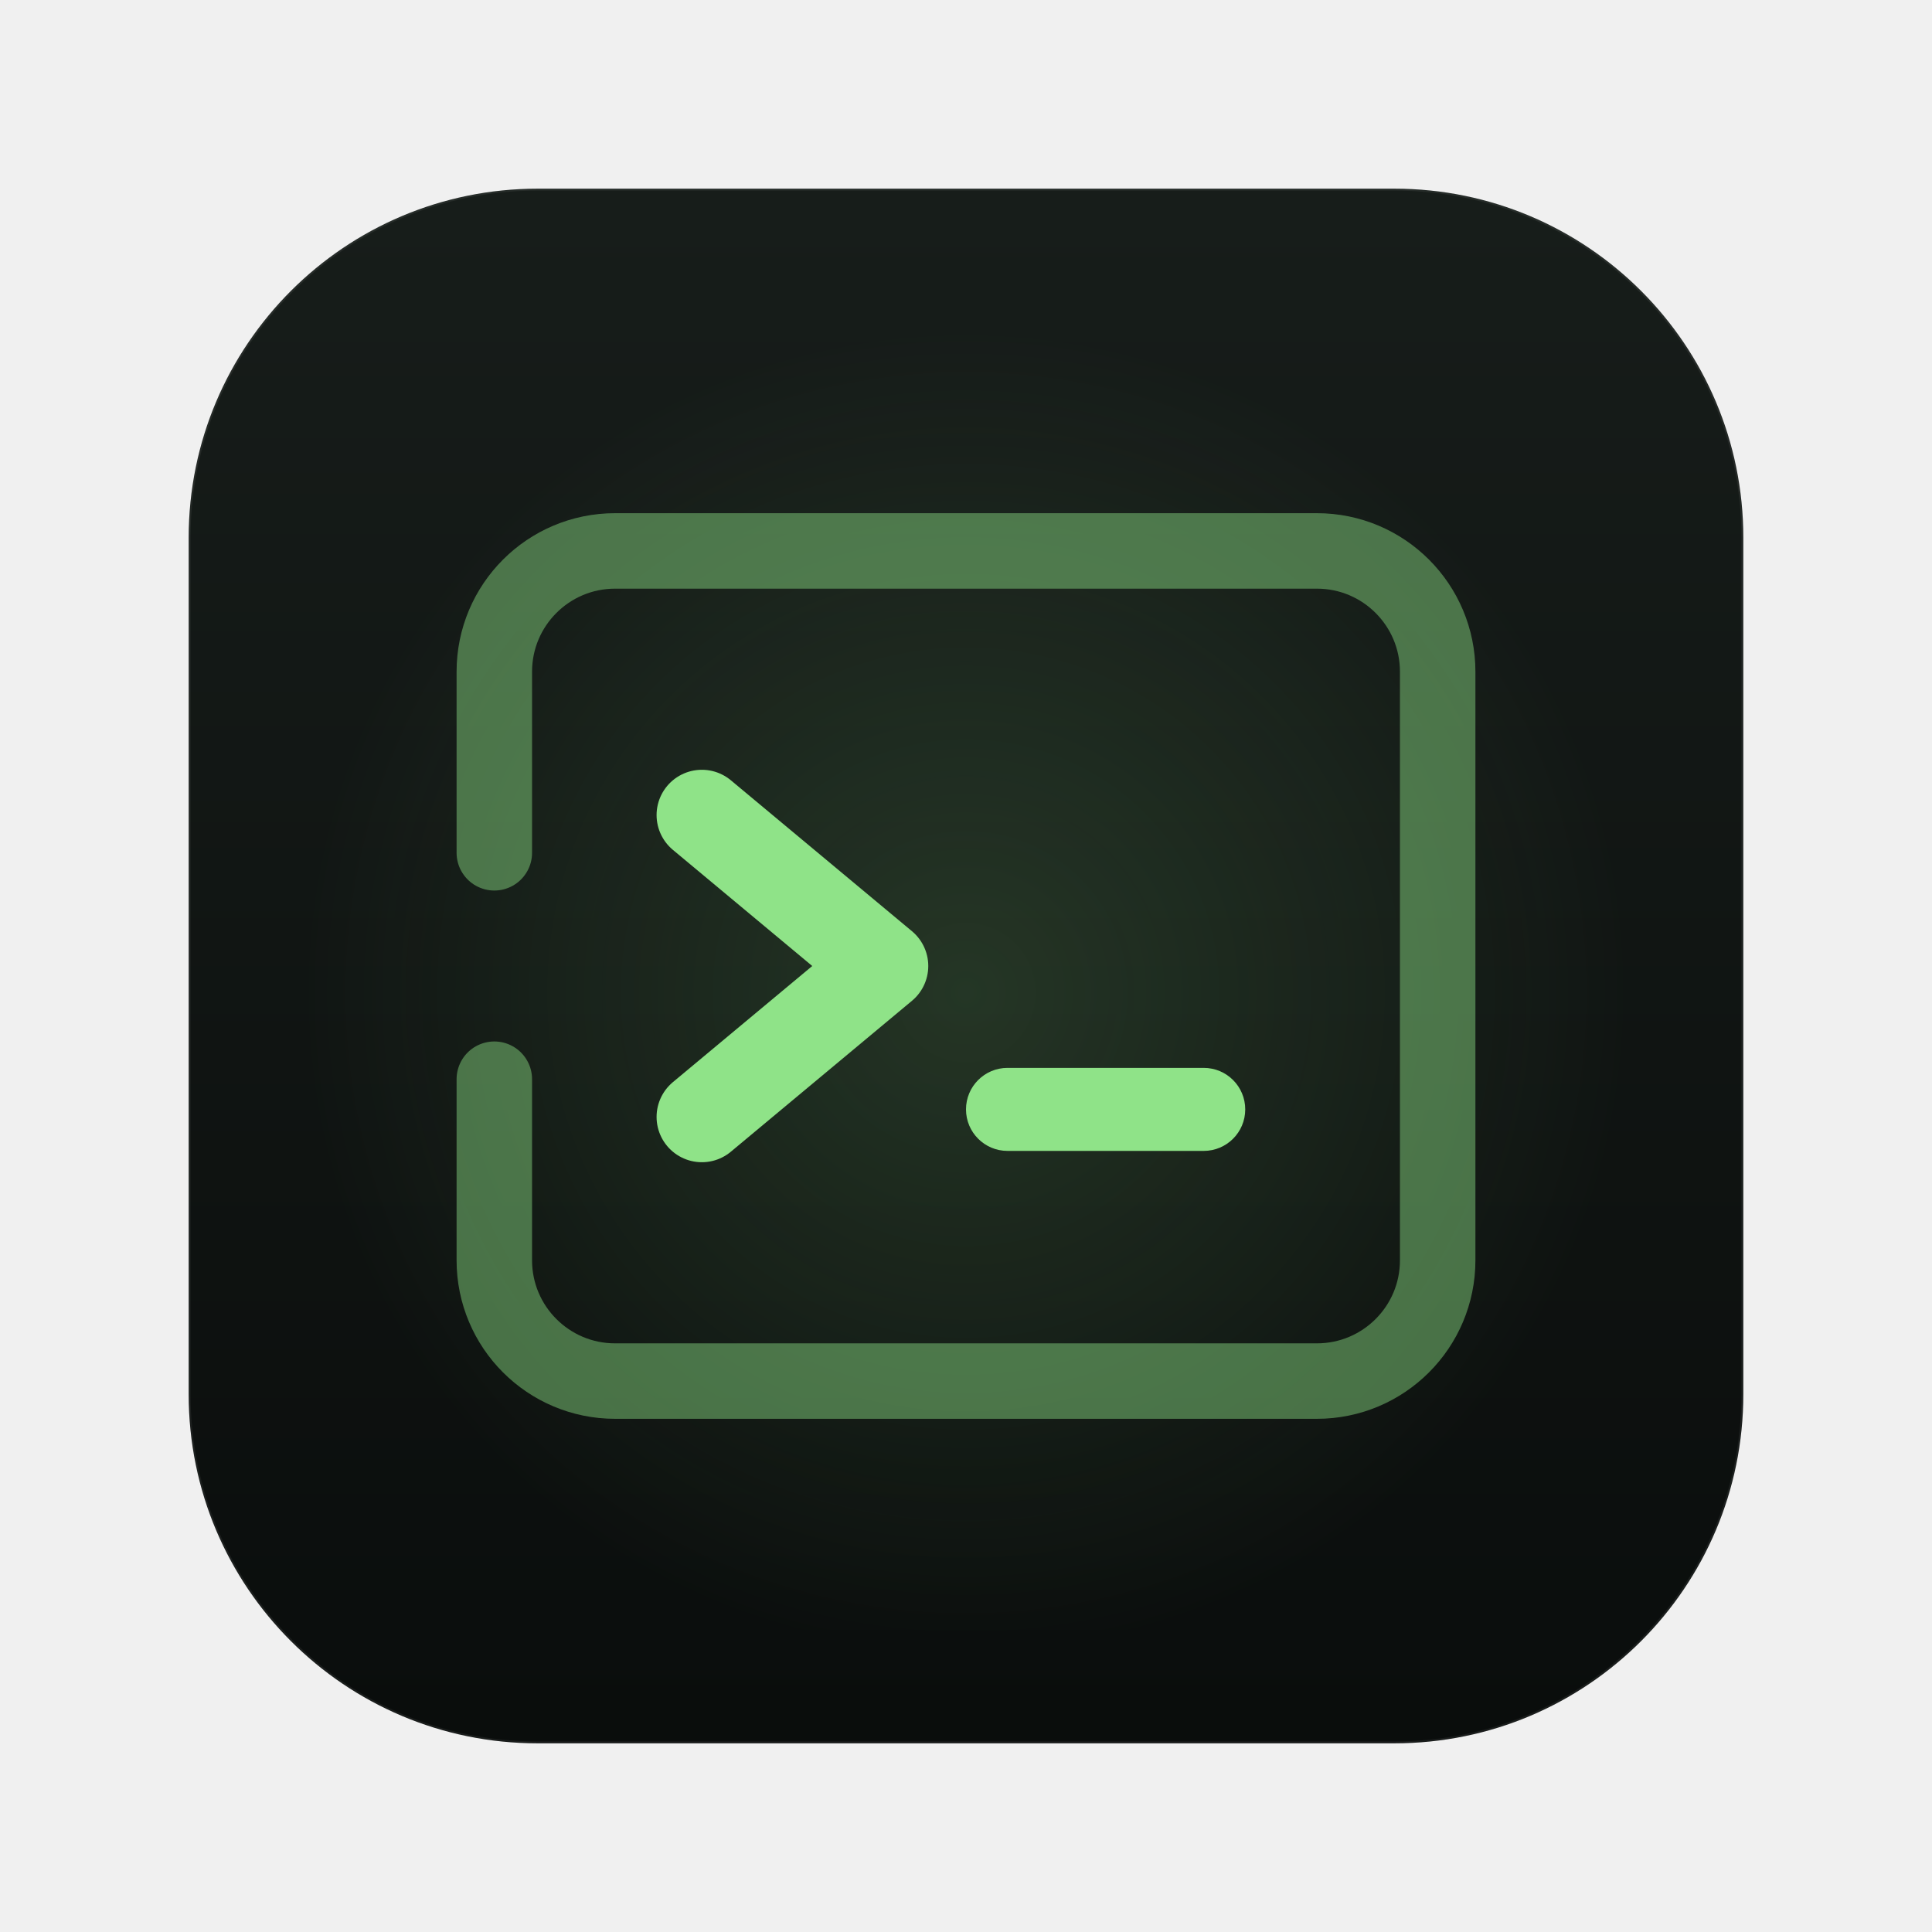
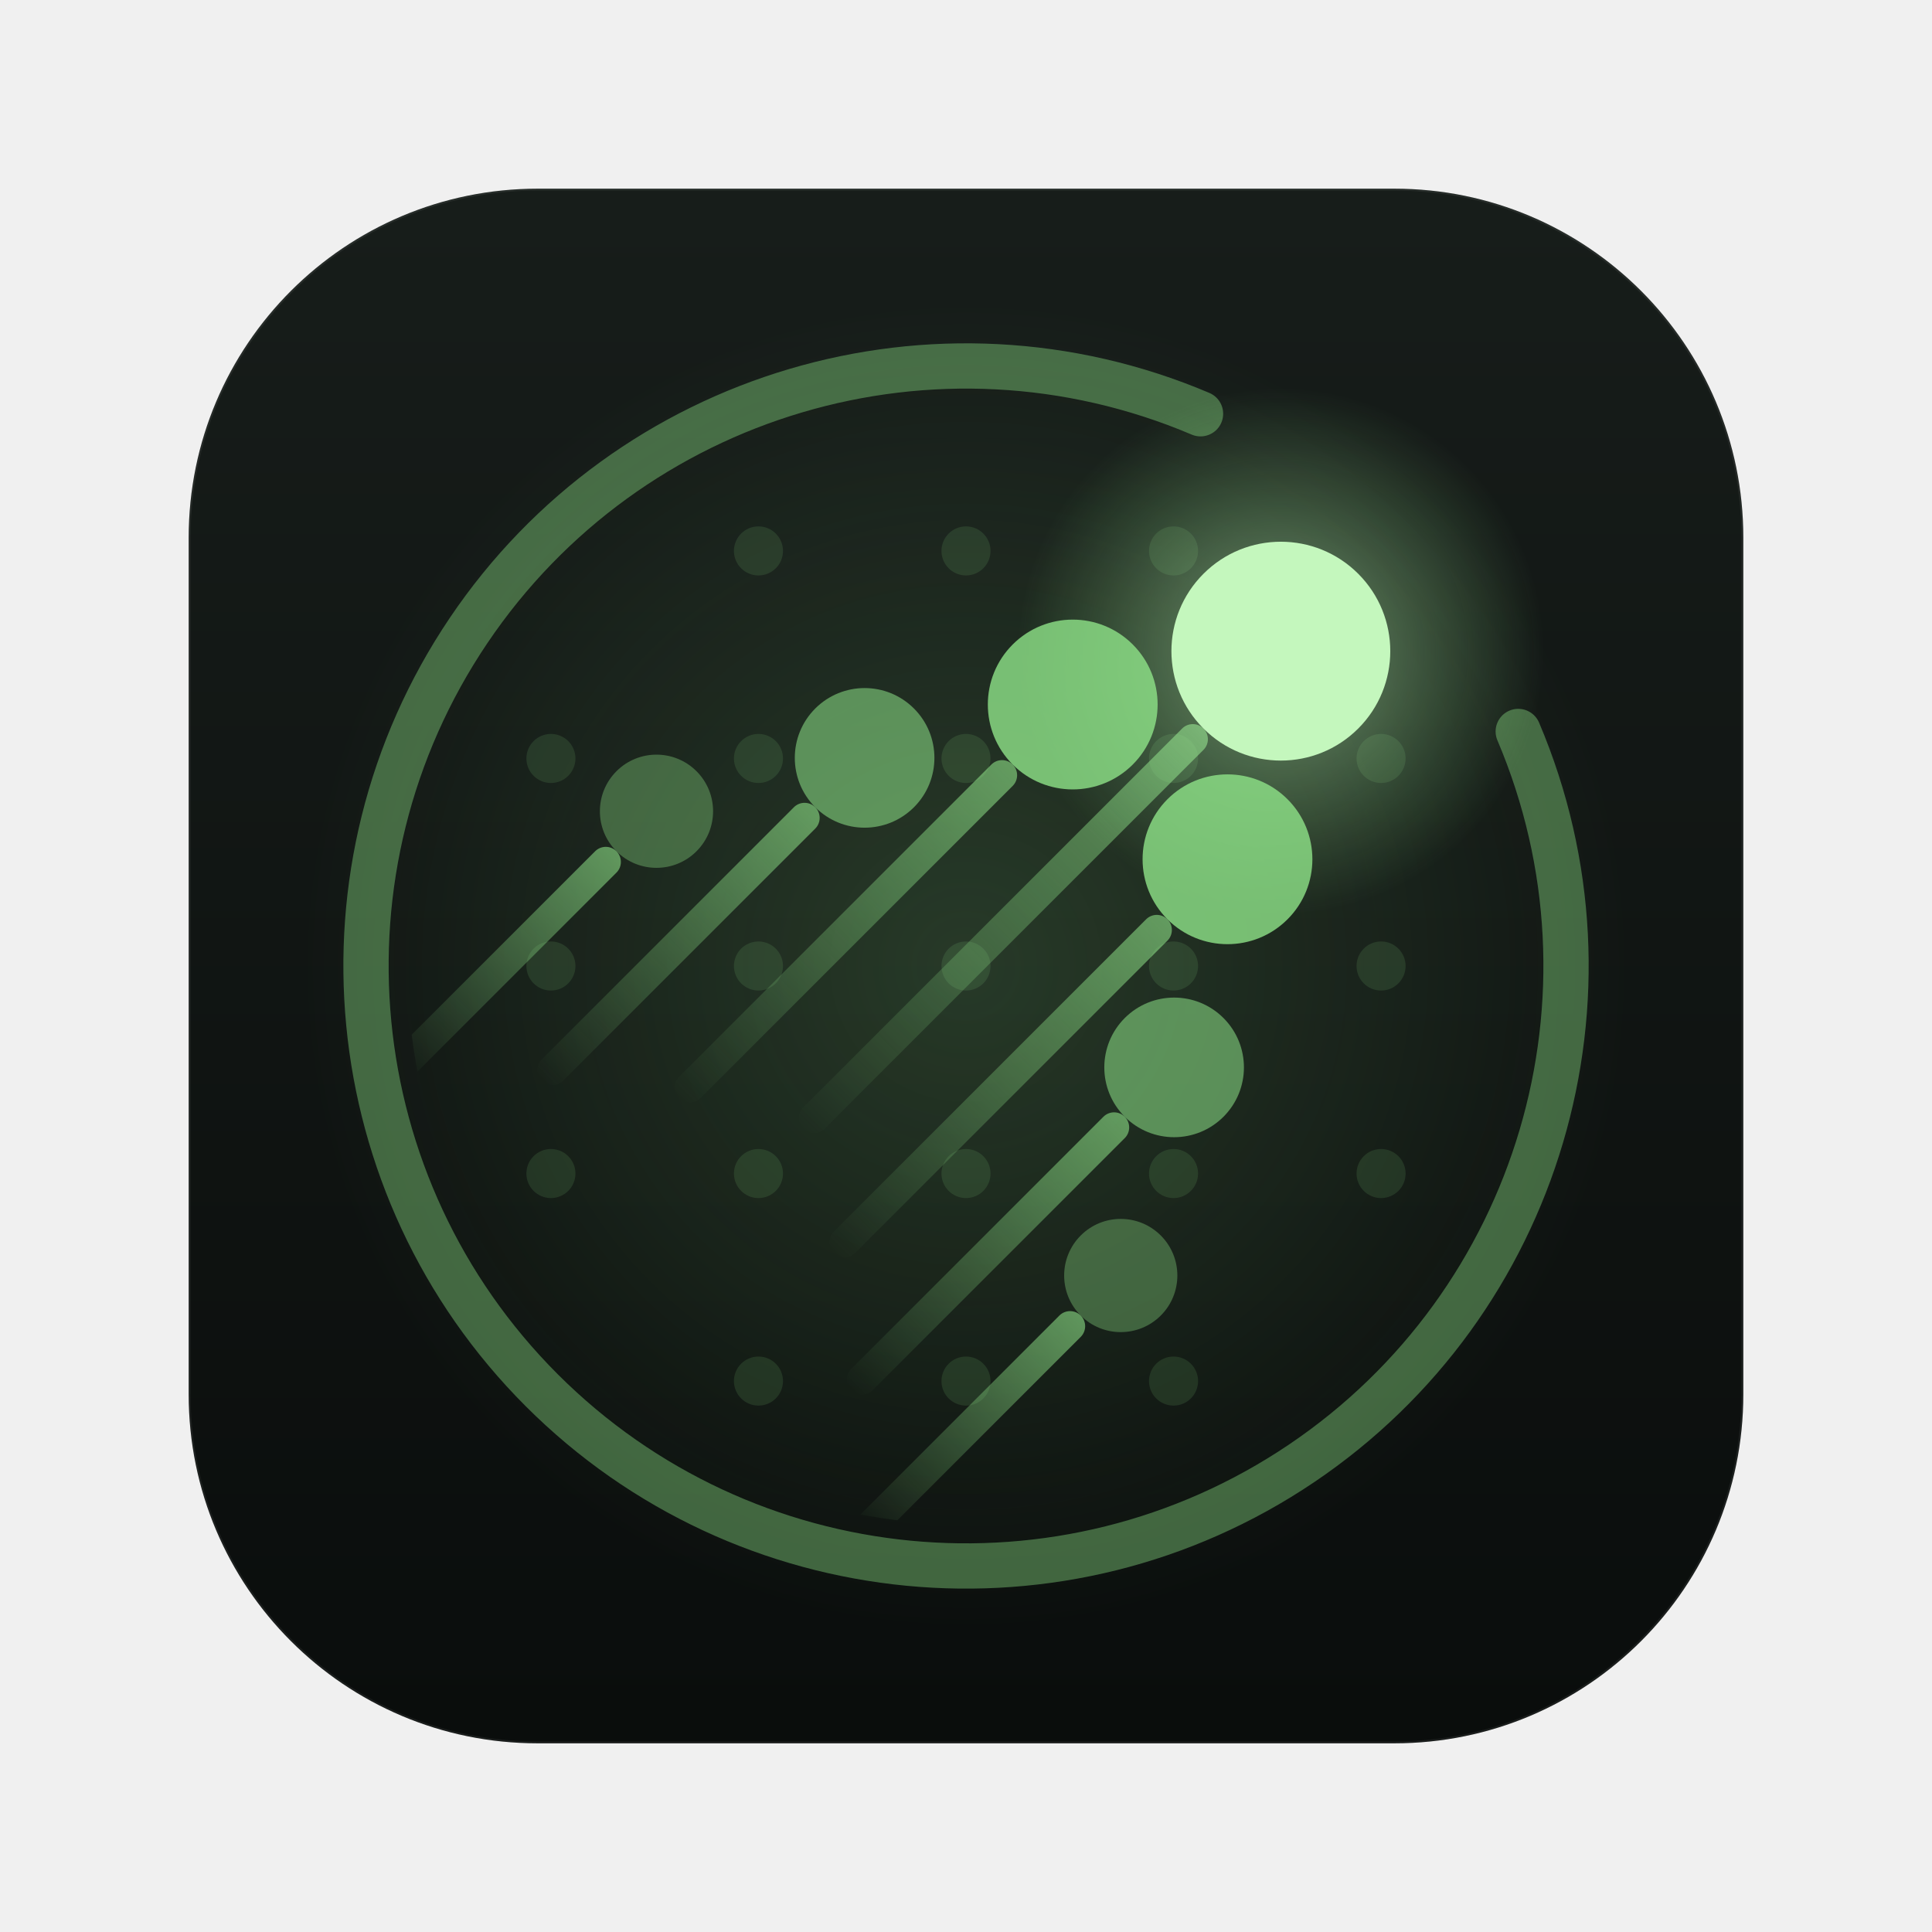
<svg xmlns="http://www.w3.org/2000/svg" width="1024" height="1024" viewBox="0 0 1024 1024">
  <defs>
    <linearGradient id="tile" x1="0" y1="0" x2="0" y2="1">
      <stop offset="0" stop-color="#171d1a" />
      <stop offset="1" stop-color="#0a0d0c" />
    </linearGradient>
-     <radialGradient id="glow" cx="0.5" cy="0.52" r="0.5">
-       <stop offset="0" stop-color="#8fe388" stop-opacity="0.16" />
+     <radialGradient id="glow" cx="0.5" cy="0.5" r="0.5">
+       <stop offset="0" stop-color="#8fe388" stop-opacity="0.18" />
      <stop offset="1" stop-color="#8fe388" stop-opacity="0" />
    </radialGradient>
+     <radialGradient id="halo">
+       <stop offset="0" stop-color="#c4f7bd" stop-opacity="0.55" />
+       <stop offset="1" stop-color="#8fe388" stop-opacity="0" />
+     </radialGradient>
+     <linearGradient id="trail" x1="0" y1="0" x2="1" y2="0">
+       <stop offset="0" stop-color="#8fe388" stop-opacity="0" />
+       <stop offset="1" stop-color="#8fe388" stop-opacity="0.6" />
+     </linearGradient>
+     <clipPath id="inside">
+       <circle cx="512" cy="512" r="296" />
+     </clipPath>
  </defs>
  <rect x="100" y="100" width="824" height="824" rx="185" fill="url(#tile)" />
-   <rect x="100.5" y="100.5" width="823" height="823" rx="184.5" fill="none" stroke="#ffffff" stroke-opacity="0.07" />
+   <rect x="100.5" y="100.5" width="823" height="823" rx="184.5" fill="none" stroke="#fff" stroke-opacity="0.07" />
  <rect x="160" y="160" width="704" height="704" rx="150" fill="url(#glow)" />
-   <path d="M 262 452 V 356 A 64 64 0 0 1 326 292 H 698 A 64 64 0 0 1 762 356 V 668 A 64 64 0 0 1 698 732 H 326 A 64 64 0 0 1 262 668 V 572" fill="none" stroke="#8fe388" stroke-opacity="0.45" stroke-width="40" stroke-linecap="round" />
-   <path d="M 372 432 L 468 512 L 372 592" fill="none" stroke="#8fe388" stroke-width="48" stroke-linecap="round" stroke-linejoin="round" />
-   <rect x="512" y="566" width="148" height="44" rx="22" fill="#8fe388" />
+   <g fill="#8fe388" fill-opacity="0.13" clip-path="url(#inside)">
+     <circle cx="182" cy="182" r="13" />
+     <circle cx="182" cy="292" r="13" />
+     <circle cx="182" cy="402" r="13" />
+     <circle cx="182" cy="512" r="13" />
+     <circle cx="182" cy="622" r="13" />
+     <circle cx="182" cy="732" r="13" />
+     <circle cx="182" cy="842" r="13" />
+     <circle cx="292" cy="182" r="13" />
+     <circle cx="292" cy="292" r="13" />
+     <circle cx="292" cy="402" r="13" />
+     <circle cx="292" cy="512" r="13" />
+     <circle cx="292" cy="622" r="13" />
+     <circle cx="292" cy="732" r="13" />
+     <circle cx="292" cy="842" r="13" />
+     <circle cx="402" cy="182" r="13" />
+     <circle cx="402" cy="292" r="13" />
+     <circle cx="402" cy="402" r="13" />
+     <circle cx="402" cy="512" r="13" />
+     <circle cx="402" cy="622" r="13" />
+     <circle cx="402" cy="732" r="13" />
+     <circle cx="402" cy="842" r="13" />
+     <circle cx="512" cy="182" r="13" />
+     <circle cx="512" cy="292" r="13" />
+     <circle cx="512" cy="402" r="13" />
+     <circle cx="512" cy="512" r="13" />
+     <circle cx="512" cy="622" r="13" />
+     <circle cx="512" cy="732" r="13" />
+     <circle cx="512" cy="842" r="13" />
+     <circle cx="622" cy="182" r="13" />
+     <circle cx="622" cy="292" r="13" />
+     <circle cx="622" cy="402" r="13" />
+     <circle cx="622" cy="512" r="13" />
+     <circle cx="622" cy="622" r="13" />
+     <circle cx="622" cy="732" r="13" />
+     <circle cx="622" cy="842" r="13" />
+     <circle cx="732" cy="182" r="13" />
+     <circle cx="732" cy="292" r="13" />
+     <circle cx="732" cy="402" r="13" />
+     <circle cx="732" cy="512" r="13" />
+     <circle cx="732" cy="622" r="13" />
+     <circle cx="732" cy="732" r="13" />
+     <circle cx="732" cy="842" r="13" />
+     <circle cx="842" cy="182" r="13" />
+     <circle cx="842" cy="292" r="13" />
+     <circle cx="842" cy="402" r="13" />
+     <circle cx="842" cy="512" r="13" />
+     <circle cx="842" cy="622" r="13" />
+     <circle cx="842" cy="732" r="13" />
+     <circle cx="842" cy="842" r="13" />
+   </g>
+   <path d="M 804.7 387.7 A 318 318 0 1 1 636.3 219.3" fill="none" stroke="#8fe388" stroke-opacity="0.4" stroke-width="24" stroke-linecap="round" />
+   <g clip-path="url(#inside)">
+     <g transform="translate(512 512) rotate(-45)">
+       <rect x="-122" y="-8" width="300" height="16" rx="8" fill="url(#trail)" />
+       <rect x="-157" y="-66" width="250" height="16" rx="8" fill="url(#trail)" />
+       <rect x="-202" y="-124" width="205" height="16" rx="8" fill="url(#trail)" />
+       <rect x="-253" y="-182" width="165" height="16" rx="8" fill="url(#trail)" />
+       <rect x="-157" y="50" width="250" height="16" rx="8" fill="url(#trail)" />
+       <rect x="-202" y="108" width="205" height="16" rx="8" fill="url(#trail)" />
+       <rect x="-253" y="166" width="165" height="16" rx="8" fill="url(#trail)" />
+     </g>
+   </g>
+   <g transform="translate(512 512) rotate(-45)">
+     <circle cx="236" cy="0" r="139.2" fill="url(#halo)" />
+     <circle cx="236" cy="0" r="58" fill="#c4f7bd" fill-opacity="1" />
+     <circle cx="138" cy="-58" r="45" fill="#8fe388" fill-opacity="0.8" />
+     <circle cx="40" cy="-116" r="37" fill="#8fe388" fill-opacity="0.55" />
+     <circle cx="-58" cy="-174" r="30" fill="#8fe388" fill-opacity="0.35" />
+     <circle cx="138" cy="58" r="45" fill="#8fe388" fill-opacity="0.8" />
+     <circle cx="40" cy="116" r="37" fill="#8fe388" fill-opacity="0.55" />
+     <circle cx="-58" cy="174" r="30" fill="#8fe388" fill-opacity="0.35" />
+   </g>
</svg>
